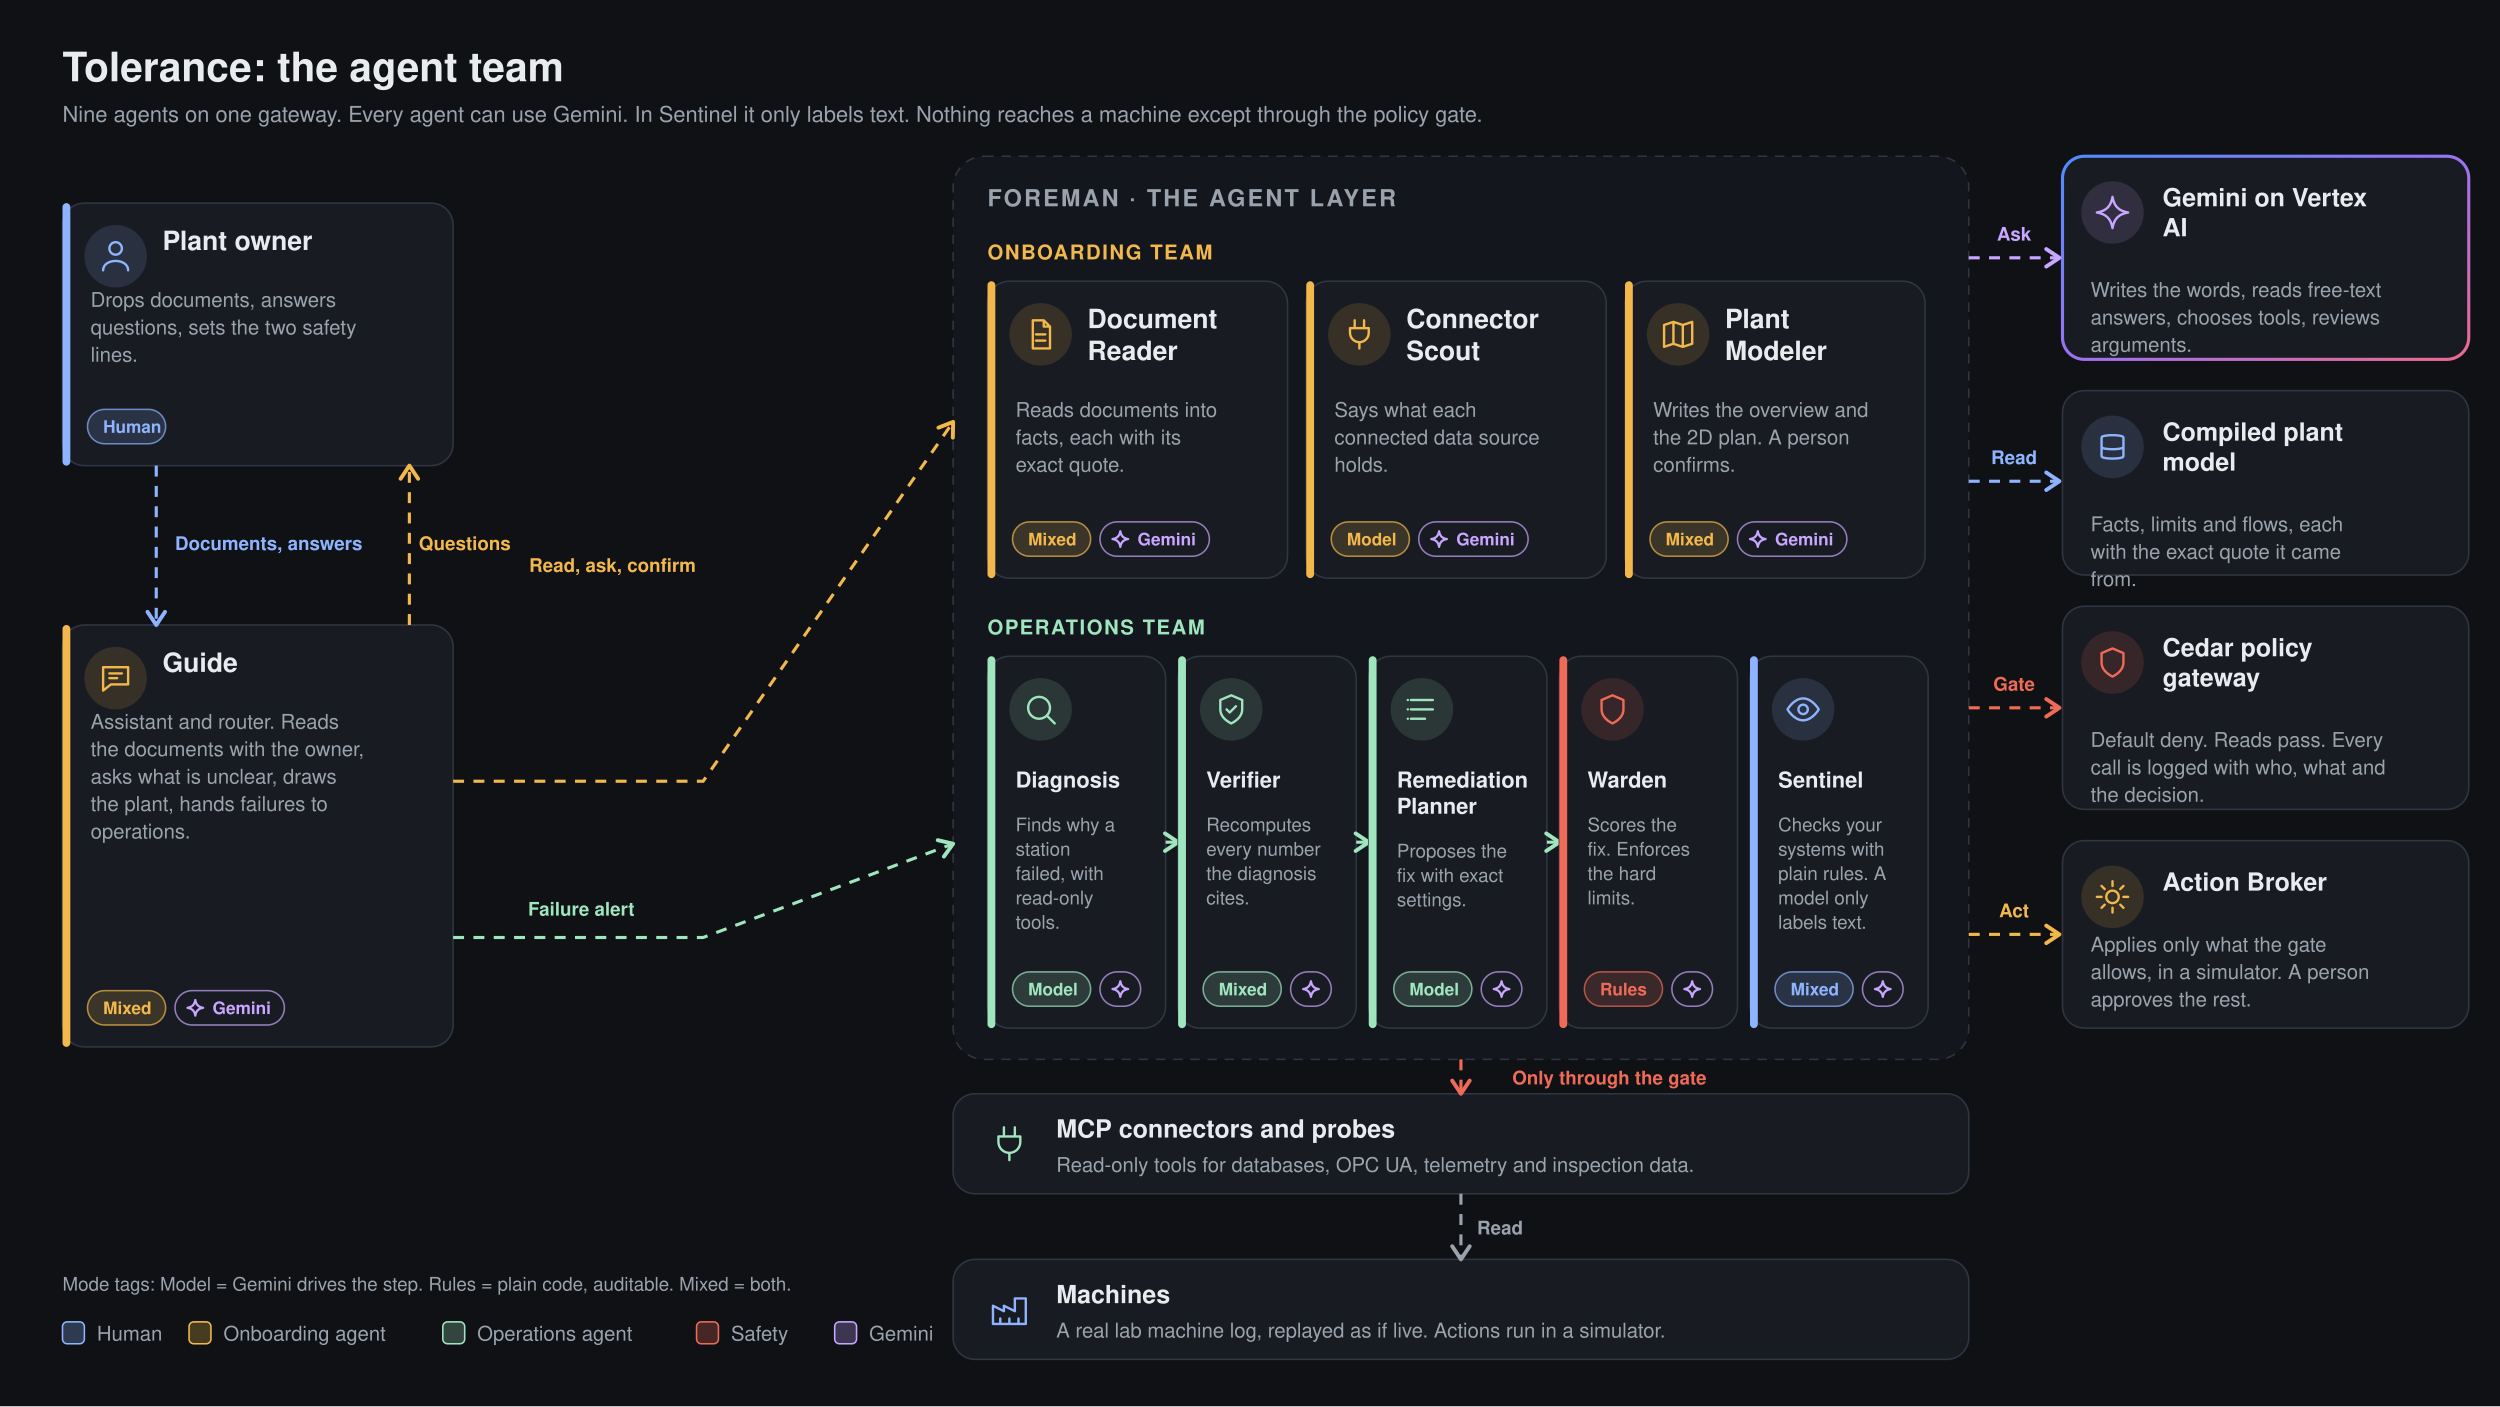
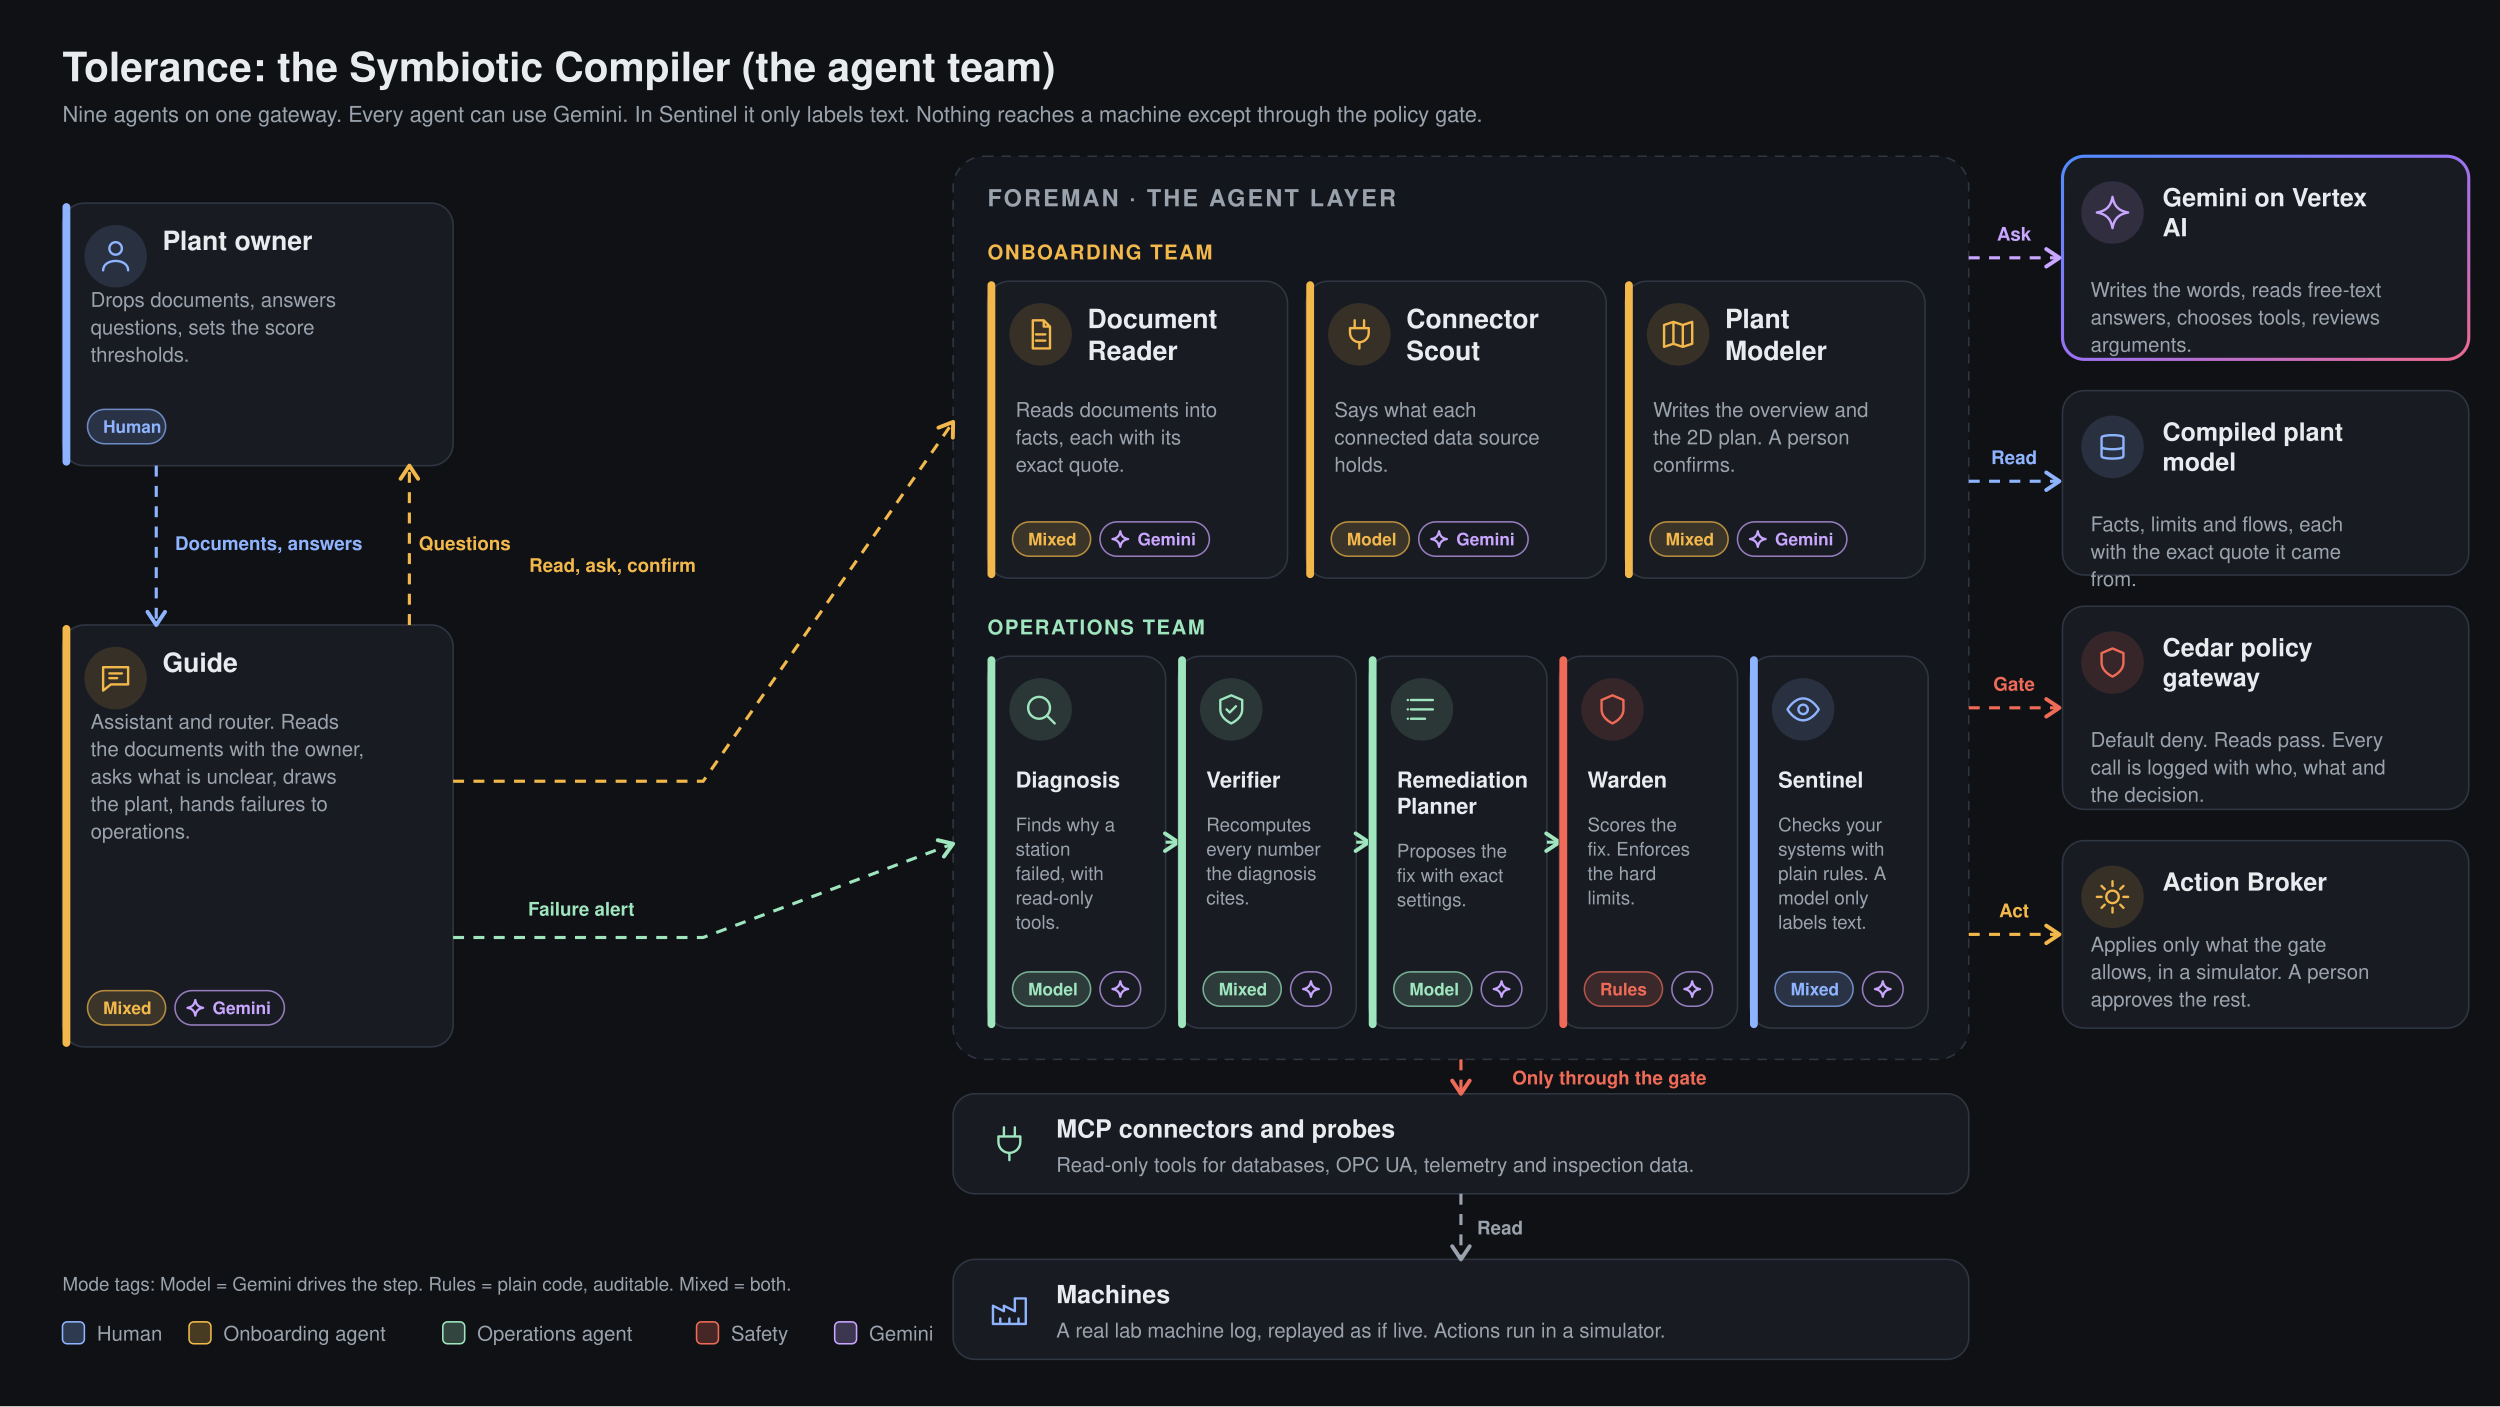
<svg xmlns="http://www.w3.org/2000/svg" viewBox="0 0 1600 900" width="1600" height="900" font-family="Helvetica, Arial, sans-serif" role="img">
  <defs>
    <style>.flow{stroke-dasharray:7 6;animation:fl 1.1s linear infinite}@keyframes fl{to{stroke-dashoffset:-26}}.card{animation:glow 8s ease-in-out infinite}@keyframes glow{0%,100%{filter:none}50%{filter:drop-shadow(0 0 6px #f2b84b33)}}@media (prefers-reduced-motion: reduce){.flow,.card{animation:none}}</style>
    <marker id="ah-9aa3ad" viewBox="0 0 10 10" refX="8" refY="5" markerWidth="7" markerHeight="7" orient="auto-start-reverse">
      <path d="M2 1L8 5L2 9" fill="none" stroke="#9aa3ad" stroke-width="1.8" stroke-linecap="round" stroke-linejoin="round" />
    </marker>
    <marker id="ah-f2b84b" viewBox="0 0 10 10" refX="8" refY="5" markerWidth="7" markerHeight="7" orient="auto-start-reverse">
      <path d="M2 1L8 5L2 9" fill="none" stroke="#f2b84b" stroke-width="1.8" stroke-linecap="round" stroke-linejoin="round" />
    </marker>
    <marker id="ah-9fe6bf" viewBox="0 0 10 10" refX="8" refY="5" markerWidth="7" markerHeight="7" orient="auto-start-reverse">
      <path d="M2 1L8 5L2 9" fill="none" stroke="#9fe6bf" stroke-width="1.8" stroke-linecap="round" stroke-linejoin="round" />
    </marker>
    <marker id="ah-8fb4ff" viewBox="0 0 10 10" refX="8" refY="5" markerWidth="7" markerHeight="7" orient="auto-start-reverse">
      <path d="M2 1L8 5L2 9" fill="none" stroke="#8fb4ff" stroke-width="1.8" stroke-linecap="round" stroke-linejoin="round" />
    </marker>
    <marker id="ah-c9a6ff" viewBox="0 0 10 10" refX="8" refY="5" markerWidth="7" markerHeight="7" orient="auto-start-reverse">
      <path d="M2 1L8 5L2 9" fill="none" stroke="#c9a6ff" stroke-width="1.8" stroke-linecap="round" stroke-linejoin="round" />
    </marker>
    <marker id="ah-ef6b57" viewBox="0 0 10 10" refX="8" refY="5" markerWidth="7" markerHeight="7" orient="auto-start-reverse">
      <path d="M2 1L8 5L2 9" fill="none" stroke="#ef6b57" stroke-width="1.8" stroke-linecap="round" stroke-linejoin="round" />
    </marker>
    <linearGradient id="gem" x1="0" y1="0" x2="1" y2="1">
      <stop offset="0" stop-color="#4f8cff" />
      <stop offset=".5" stop-color="#9b72f2" />
      <stop offset="1" stop-color="#ee6a8f" />
    </linearGradient>
  </defs>
  <rect width="1600" height="900" fill="#0f1115" />
-   <text x="40" y="52" font-size="26" fill="#e9ecef" font-weight="700">Tolerance: the agent team</text>
+   <text x="40" y="52" font-size="26" fill="#e9ecef" font-weight="700">Tolerance: the Symbiotic Compiler (the agent team)</text>
  <text x="40" y="78" font-size="14" fill="#9aa3ad">Nine agents on one gateway. Every agent can use Gemini. In Sentinel it only labels text. Nothing reaches a machine except through the policy gate.</text>
  <g class="card">
    <rect x="40" y="130" width="250" height="168" rx="14" fill="#181b22" stroke="#2f3642" />
    <rect x="40" y="130" width="5" height="168" rx="2.5" fill="#8fb4ff" />
    <circle cx="74" cy="164" r="20" fill="#8fb4ff" fill-opacity=".14" />
    <g transform="translate(62,152) scale(1.0)" fill="none" stroke="#8fb4ff" stroke-width="1.53" stroke-linecap="round" stroke-linejoin="round">
      <path d="M12 11a4 4 0 1 0 0-8 4 4 0 0 0 0 8z M4 21c0-4 4-6 8-6s8 2 8 6" />
    </g>
    <text x="104" y="160.0" font-size="17" fill="#e9ecef" font-weight="700" text-anchor="start">Plant owner</text>
    <text x="58" y="196.4" font-size="13" fill="#9aa3ad" font-weight="400" text-anchor="start">Drops documents, answers</text>
-     <text x="58" y="214.0" font-size="13" fill="#9aa3ad" font-weight="400" text-anchor="start">questions, sets the two safety</text>
-     <text x="58" y="231.5" font-size="13" fill="#9aa3ad" font-weight="400" text-anchor="start">lines.</text>
+     <text x="58" y="214.0" font-size="13" fill="#9aa3ad" font-weight="400" text-anchor="start">questions, sets the score</text>
+     <text x="58" y="231.5" font-size="13" fill="#9aa3ad" font-weight="400" text-anchor="start">thresholds.</text>
    <rect x="56" y="262" width="50" height="22" rx="11" fill="#8fb4ff" fill-opacity="0.16" stroke="#8fb4ff" stroke-opacity=".7" />
    <text x="66" y="277" font-size="11" fill="#8fb4ff" font-weight="600">Human</text>
  </g>
  <g class="card">
    <rect x="40" y="400" width="250" height="270" rx="14" fill="#181b22" stroke="#2f3642" />
    <rect x="40" y="400" width="5" height="270" rx="2.5" fill="#f2b84b" />
    <circle cx="74" cy="434" r="20" fill="#f2b84b" fill-opacity=".14" />
    <g transform="translate(62,422) scale(1.0)" fill="none" stroke="#f2b84b" stroke-width="1.53" stroke-linecap="round" stroke-linejoin="round">
      <path d="M4 5h16v11H9l-5 4z M8 9h8 M8 12h5" />
    </g>
    <text x="104" y="430.0" font-size="17" fill="#e9ecef" font-weight="700" text-anchor="start">Guide</text>
    <text x="58" y="466.4" font-size="13" fill="#9aa3ad" font-weight="400" text-anchor="start">Assistant and router. Reads</text>
    <text x="58" y="483.9" font-size="13" fill="#9aa3ad" font-weight="400" text-anchor="start">the documents with the owner,</text>
    <text x="58" y="501.5" font-size="13" fill="#9aa3ad" font-weight="400" text-anchor="start">asks what is unclear, draws</text>
    <text x="58" y="519.0" font-size="13" fill="#9aa3ad" font-weight="400" text-anchor="start">the plant, hands failures to</text>
    <text x="58" y="536.6" font-size="13" fill="#9aa3ad" font-weight="400" text-anchor="start">operations.</text>
    <rect x="56" y="634" width="50" height="22" rx="11" fill="#f2b84b" fill-opacity="0.16" stroke="#f2b84b" stroke-opacity=".7" />
    <text x="66" y="649" font-size="11" fill="#f2b84b" font-weight="600">Mixed</text>
    <rect x="112.0" y="634" width="70" height="22" rx="11" fill="none" fill-opacity="0" stroke="#c9a6ff" stroke-opacity=".7" />
    <g transform="translate(119.0,639) scale(0.5)" fill="none" stroke="#c9a6ff" stroke-width="2.88" stroke-linecap="round" stroke-linejoin="round">
      <path d="M12 2c1 6 4 9 10 10-6 1-9 4-10 10-1-6-4-9-10-10 6-1 9-4 10-10z" />
    </g>
    <text x="136.0" y="649" font-size="11" fill="#c9a6ff" font-weight="600">Gemini</text>
  </g>
  <path d="M100,298 L100,400" fill="none" stroke="#8fb4ff" stroke-width="2" class="flow" marker-end="url(#ah-8fb4ff)" />
  <text x="112" y="352" font-size="12" fill="#8fb4ff" font-weight="600">Documents, answers</text>
  <path d="M262,400 L262,298" fill="none" stroke="#f2b84b" stroke-width="2" class="flow" marker-end="url(#ah-f2b84b)" />
  <text x="268" y="352" font-size="12" fill="#f2b84b" font-weight="600">Questions</text>
  <rect x="610" y="100" width="650" height="578" rx="20" fill="#13161c" stroke="#2f3642" stroke-dasharray="6 5" />
  <text x="632" y="132" font-size="15" fill="#9aa3ad" font-weight="700" letter-spacing="1.4">FOREMAN · THE AGENT LAYER</text>
  <text x="632" y="166" font-size="13" fill="#f2b84b" font-weight="700" letter-spacing="1">ONBOARDING TEAM</text>
  <g class="card">
    <rect x="632" y="180" width="192" height="190" rx="14" fill="#181b22" stroke="#2f3642" />
    <rect x="632" y="180" width="5" height="190" rx="2.5" fill="#f2b84b" />
    <circle cx="666" cy="214" r="20" fill="#f2b84b" fill-opacity=".14" />
    <g transform="translate(654,202) scale(1.0)" fill="none" stroke="#f2b84b" stroke-width="1.53" stroke-linecap="round" stroke-linejoin="round">
      <path d="M7 3h7l4 4v14H7z M14 3v4h4 M9 12h6 M9 16h6" />
    </g>
    <text x="696" y="210.0" font-size="17" fill="#e9ecef" font-weight="700" text-anchor="start">Document</text>
    <text x="696" y="230.4" font-size="17" fill="#e9ecef" font-weight="700" text-anchor="start">Reader</text>
    <text x="650" y="266.8" font-size="13" fill="#9aa3ad" font-weight="400" text-anchor="start">Reads documents into</text>
    <text x="650" y="284.4" font-size="13" fill="#9aa3ad" font-weight="400" text-anchor="start">facts, each with its</text>
    <text x="650" y="301.9" font-size="13" fill="#9aa3ad" font-weight="400" text-anchor="start">exact quote.</text>
    <rect x="648" y="334" width="50" height="22" rx="11" fill="#f2b84b" fill-opacity="0.16" stroke="#f2b84b" stroke-opacity=".7" />
    <text x="658" y="349" font-size="11" fill="#f2b84b" font-weight="600">Mixed</text>
    <rect x="704.0" y="334" width="70" height="22" rx="11" fill="none" fill-opacity="0" stroke="#c9a6ff" stroke-opacity=".7" />
    <g transform="translate(711.0,339) scale(0.5)" fill="none" stroke="#c9a6ff" stroke-width="2.88" stroke-linecap="round" stroke-linejoin="round">
      <path d="M12 2c1 6 4 9 10 10-6 1-9 4-10 10-1-6-4-9-10-10 6-1 9-4 10-10z" />
    </g>
    <text x="728.0" y="349" font-size="11" fill="#c9a6ff" font-weight="600">Gemini</text>
  </g>
  <g class="card">
    <rect x="836" y="180" width="192" height="190" rx="14" fill="#181b22" stroke="#2f3642" />
    <rect x="836" y="180" width="5" height="190" rx="2.5" fill="#f2b84b" />
    <circle cx="870" cy="214" r="20" fill="#f2b84b" fill-opacity=".14" />
    <g transform="translate(858,202) scale(1.0)" fill="none" stroke="#f2b84b" stroke-width="1.53" stroke-linecap="round" stroke-linejoin="round">
      <path d="M9 3v5 M15 3v5 M6 8h12v3a6 6 0 0 1-12 0z M12 17v4" />
    </g>
    <text x="900" y="210.0" font-size="17" fill="#e9ecef" font-weight="700" text-anchor="start">Connector</text>
    <text x="900" y="230.4" font-size="17" fill="#e9ecef" font-weight="700" text-anchor="start">Scout</text>
    <text x="854" y="266.8" font-size="13" fill="#9aa3ad" font-weight="400" text-anchor="start">Says what each</text>
    <text x="854" y="284.4" font-size="13" fill="#9aa3ad" font-weight="400" text-anchor="start">connected data source</text>
    <text x="854" y="301.9" font-size="13" fill="#9aa3ad" font-weight="400" text-anchor="start">holds.</text>
    <rect x="852" y="334" width="50" height="22" rx="11" fill="#f2b84b" fill-opacity="0.16" stroke="#f2b84b" stroke-opacity=".7" />
    <text x="862" y="349" font-size="11" fill="#f2b84b" font-weight="600">Model</text>
    <rect x="908.0" y="334" width="70" height="22" rx="11" fill="none" fill-opacity="0" stroke="#c9a6ff" stroke-opacity=".7" />
    <g transform="translate(915.0,339) scale(0.5)" fill="none" stroke="#c9a6ff" stroke-width="2.88" stroke-linecap="round" stroke-linejoin="round">
      <path d="M12 2c1 6 4 9 10 10-6 1-9 4-10 10-1-6-4-9-10-10 6-1 9-4 10-10z" />
    </g>
    <text x="932.0" y="349" font-size="11" fill="#c9a6ff" font-weight="600">Gemini</text>
  </g>
  <g class="card">
    <rect x="1040" y="180" width="192" height="190" rx="14" fill="#181b22" stroke="#2f3642" />
    <rect x="1040" y="180" width="5" height="190" rx="2.5" fill="#f2b84b" />
    <circle cx="1074" cy="214" r="20" fill="#f2b84b" fill-opacity=".14" />
    <g transform="translate(1062,202) scale(1.0)" fill="none" stroke="#f2b84b" stroke-width="1.53" stroke-linecap="round" stroke-linejoin="round">
      <path d="M3 6l6-2 6 2 6-2v14l-6 2-6-2-6 2z M9 4v14 M15 6v14" />
    </g>
    <text x="1104" y="210.0" font-size="17" fill="#e9ecef" font-weight="700" text-anchor="start">Plant</text>
    <text x="1104" y="230.4" font-size="17" fill="#e9ecef" font-weight="700" text-anchor="start">Modeler</text>
    <text x="1058" y="266.8" font-size="13" fill="#9aa3ad" font-weight="400" text-anchor="start">Writes the overview and</text>
    <text x="1058" y="284.4" font-size="13" fill="#9aa3ad" font-weight="400" text-anchor="start">the 2D plan. A person</text>
    <text x="1058" y="301.9" font-size="13" fill="#9aa3ad" font-weight="400" text-anchor="start">confirms.</text>
    <rect x="1056" y="334" width="50" height="22" rx="11" fill="#f2b84b" fill-opacity="0.16" stroke="#f2b84b" stroke-opacity=".7" />
    <text x="1066" y="349" font-size="11" fill="#f2b84b" font-weight="600">Mixed</text>
    <rect x="1112.0" y="334" width="70" height="22" rx="11" fill="none" fill-opacity="0" stroke="#c9a6ff" stroke-opacity=".7" />
    <g transform="translate(1119.0,339) scale(0.5)" fill="none" stroke="#c9a6ff" stroke-width="2.88" stroke-linecap="round" stroke-linejoin="round">
      <path d="M12 2c1 6 4 9 10 10-6 1-9 4-10 10-1-6-4-9-10-10 6-1 9-4 10-10z" />
    </g>
    <text x="1136.0" y="349" font-size="11" fill="#c9a6ff" font-weight="600">Gemini</text>
  </g>
  <text x="632" y="406" font-size="13" fill="#9fe6bf" font-weight="700" letter-spacing="1">OPERATIONS TEAM</text>
  <g class="card">
    <rect x="632" y="420" width="114" height="238" rx="14" fill="#181b22" stroke="#2f3642" />
    <rect x="632" y="420" width="5" height="238" rx="2.5" fill="#9fe6bf" />
    <circle cx="666" cy="454" r="20" fill="#9fe6bf" fill-opacity=".14" />
    <g transform="translate(654,442) scale(1.0)" fill="none" stroke="#9fe6bf" stroke-width="1.53" stroke-linecap="round" stroke-linejoin="round">
      <path d="M11 4a7 7 0 1 0 0 14 7 7 0 0 0 0-14z M21 21l-5-5" />
    </g>
    <text x="650" y="504.0" font-size="14" fill="#e9ecef" font-weight="700" text-anchor="start">Diagnosis</text>
    <text x="650" y="532.0" font-size="12" fill="#9aa3ad" font-weight="400" text-anchor="start">Finds why a</text>
    <text x="650" y="547.6" font-size="12" fill="#9aa3ad" font-weight="400" text-anchor="start">station</text>
    <text x="650" y="563.2" font-size="12" fill="#9aa3ad" font-weight="400" text-anchor="start">failed, with</text>
    <text x="650" y="578.8" font-size="12" fill="#9aa3ad" font-weight="400" text-anchor="start">read-only</text>
    <text x="650" y="594.4" font-size="12" fill="#9aa3ad" font-weight="400" text-anchor="start">tools.</text>
    <rect x="648" y="622" width="50" height="22" rx="11" fill="#9fe6bf" fill-opacity="0.16" stroke="#9fe6bf" stroke-opacity=".7" />
    <text x="658" y="637" font-size="11" fill="#9fe6bf" font-weight="600">Model</text>
    <rect x="704.0" y="622" width="26" height="22" rx="11" fill="none" fill-opacity="0" stroke="#c9a6ff" stroke-opacity=".7" />
    <g transform="translate(711.0,627) scale(0.5)" fill="none" stroke="#c9a6ff" stroke-width="2.88" stroke-linecap="round" stroke-linejoin="round">
      <path d="M12 2c1 6 4 9 10 10-6 1-9 4-10 10-1-6-4-9-10-10 6-1 9-4 10-10z" />
    </g>
    <text x="728.0" y="637" font-size="11" fill="#c9a6ff" font-weight="600" />
  </g>
  <path d="M746,539 L754,539" fill="none" stroke="#9fe6bf" stroke-width="2" marker-end="url(#ah-9fe6bf)" />
  <g class="card">
    <rect x="754" y="420" width="114" height="238" rx="14" fill="#181b22" stroke="#2f3642" />
    <rect x="754" y="420" width="5" height="238" rx="2.5" fill="#9fe6bf" />
    <circle cx="788" cy="454" r="20" fill="#9fe6bf" fill-opacity=".14" />
    <g transform="translate(776,442) scale(1.0)" fill="none" stroke="#9fe6bf" stroke-width="1.53" stroke-linecap="round" stroke-linejoin="round">
      <path d="M12 3l7 3v6c0 4-3 7-7 9-4-2-7-5-7-9V6z M9 12l2 2 4-4" />
    </g>
    <text x="772" y="504.0" font-size="14" fill="#e9ecef" font-weight="700" text-anchor="start">Verifier</text>
    <text x="772" y="532.0" font-size="12" fill="#9aa3ad" font-weight="400" text-anchor="start">Recomputes</text>
    <text x="772" y="547.6" font-size="12" fill="#9aa3ad" font-weight="400" text-anchor="start">every number</text>
    <text x="772" y="563.2" font-size="12" fill="#9aa3ad" font-weight="400" text-anchor="start">the diagnosis</text>
    <text x="772" y="578.8" font-size="12" fill="#9aa3ad" font-weight="400" text-anchor="start">cites.</text>
    <rect x="770" y="622" width="50" height="22" rx="11" fill="#9fe6bf" fill-opacity="0.16" stroke="#9fe6bf" stroke-opacity=".7" />
    <text x="780" y="637" font-size="11" fill="#9fe6bf" font-weight="600">Mixed</text>
    <rect x="826.0" y="622" width="26" height="22" rx="11" fill="none" fill-opacity="0" stroke="#c9a6ff" stroke-opacity=".7" />
    <g transform="translate(833.0,627) scale(0.5)" fill="none" stroke="#c9a6ff" stroke-width="2.88" stroke-linecap="round" stroke-linejoin="round">
      <path d="M12 2c1 6 4 9 10 10-6 1-9 4-10 10-1-6-4-9-10-10 6-1 9-4 10-10z" />
    </g>
    <text x="850.0" y="637" font-size="11" fill="#c9a6ff" font-weight="600" />
  </g>
  <path d="M868,539 L876,539" fill="none" stroke="#9fe6bf" stroke-width="2" marker-end="url(#ah-9fe6bf)" />
  <g class="card">
    <rect x="876" y="420" width="114" height="238" rx="14" fill="#181b22" stroke="#2f3642" />
    <rect x="876" y="420" width="5" height="238" rx="2.5" fill="#9fe6bf" />
    <circle cx="910" cy="454" r="20" fill="#9fe6bf" fill-opacity=".14" />
    <g transform="translate(898,442) scale(1.0)" fill="none" stroke="#9fe6bf" stroke-width="1.53" stroke-linecap="round" stroke-linejoin="round">
      <path d="M5 6h14 M5 12h14 M5 18h9 M3 6h.01 M3 12h.01 M3 18h.01" />
    </g>
    <text x="894" y="504.0" font-size="14" fill="#e9ecef" font-weight="700" text-anchor="start">Remediation</text>
    <text x="894" y="520.8" font-size="14" fill="#e9ecef" font-weight="700" text-anchor="start">Planner</text>
    <text x="894" y="548.8" font-size="12" fill="#9aa3ad" font-weight="400" text-anchor="start">Proposes the</text>
    <text x="894" y="564.4" font-size="12" fill="#9aa3ad" font-weight="400" text-anchor="start">fix with exact</text>
    <text x="894" y="580.0" font-size="12" fill="#9aa3ad" font-weight="400" text-anchor="start">settings.</text>
    <rect x="892" y="622" width="50" height="22" rx="11" fill="#9fe6bf" fill-opacity="0.16" stroke="#9fe6bf" stroke-opacity=".7" />
    <text x="902" y="637" font-size="11" fill="#9fe6bf" font-weight="600">Model</text>
    <rect x="948.0" y="622" width="26" height="22" rx="11" fill="none" fill-opacity="0" stroke="#c9a6ff" stroke-opacity=".7" />
    <g transform="translate(955.0,627) scale(0.5)" fill="none" stroke="#c9a6ff" stroke-width="2.88" stroke-linecap="round" stroke-linejoin="round">
      <path d="M12 2c1 6 4 9 10 10-6 1-9 4-10 10-1-6-4-9-10-10 6-1 9-4 10-10z" />
    </g>
    <text x="972.0" y="637" font-size="11" fill="#c9a6ff" font-weight="600" />
  </g>
  <path d="M990,539 L998,539" fill="none" stroke="#9fe6bf" stroke-width="2" marker-end="url(#ah-9fe6bf)" />
  <g class="card">
    <rect x="998" y="420" width="114" height="238" rx="14" fill="#181b22" stroke="#2f3642" />
    <rect x="998" y="420" width="5" height="238" rx="2.5" fill="#ef6b57" />
    <circle cx="1032" cy="454" r="20" fill="#ef6b57" fill-opacity=".14" />
    <g transform="translate(1020,442) scale(1.0)" fill="none" stroke="#ef6b57" stroke-width="1.53" stroke-linecap="round" stroke-linejoin="round">
      <path d="M12 3l7 3v6c0 4-3 7-7 9-4-2-7-5-7-9V6z" />
    </g>
    <text x="1016" y="504.0" font-size="14" fill="#e9ecef" font-weight="700" text-anchor="start">Warden</text>
    <text x="1016" y="532.0" font-size="12" fill="#9aa3ad" font-weight="400" text-anchor="start">Scores the</text>
    <text x="1016" y="547.6" font-size="12" fill="#9aa3ad" font-weight="400" text-anchor="start">fix. Enforces</text>
    <text x="1016" y="563.2" font-size="12" fill="#9aa3ad" font-weight="400" text-anchor="start">the hard</text>
    <text x="1016" y="578.8" font-size="12" fill="#9aa3ad" font-weight="400" text-anchor="start">limits.</text>
    <rect x="1014" y="622" width="50" height="22" rx="11" fill="#ef6b57" fill-opacity="0.16" stroke="#ef6b57" stroke-opacity=".7" />
    <text x="1024" y="637" font-size="11" fill="#ef6b57" font-weight="600">Rules</text>
    <rect x="1070.0" y="622" width="26" height="22" rx="11" fill="none" fill-opacity="0" stroke="#c9a6ff" stroke-opacity=".7" />
    <g transform="translate(1077.0,627) scale(0.5)" fill="none" stroke="#c9a6ff" stroke-width="2.88" stroke-linecap="round" stroke-linejoin="round">
      <path d="M12 2c1 6 4 9 10 10-6 1-9 4-10 10-1-6-4-9-10-10 6-1 9-4 10-10z" />
    </g>
    <text x="1094.0" y="637" font-size="11" fill="#c9a6ff" font-weight="600" />
  </g>
  <g class="card">
    <rect x="1120" y="420" width="114" height="238" rx="14" fill="#181b22" stroke="#2f3642" />
    <rect x="1120" y="420" width="5" height="238" rx="2.5" fill="#8fb4ff" />
    <circle cx="1154" cy="454" r="20" fill="#8fb4ff" fill-opacity=".14" />
    <g transform="translate(1142,442) scale(1.0)" fill="none" stroke="#8fb4ff" stroke-width="1.53" stroke-linecap="round" stroke-linejoin="round">
      <path d="M2 12s4-7 10-7 10 7 10 7-4 7-10 7S2 12 2 12z M12 9a3 3 0 1 0 0 6 3 3 0 0 0 0-6z" />
    </g>
    <text x="1138" y="504.0" font-size="14" fill="#e9ecef" font-weight="700" text-anchor="start">Sentinel</text>
    <text x="1138" y="532.0" font-size="12" fill="#9aa3ad" font-weight="400" text-anchor="start">Checks your</text>
    <text x="1138" y="547.6" font-size="12" fill="#9aa3ad" font-weight="400" text-anchor="start">systems with</text>
    <text x="1138" y="563.2" font-size="12" fill="#9aa3ad" font-weight="400" text-anchor="start">plain rules. A</text>
    <text x="1138" y="578.8" font-size="12" fill="#9aa3ad" font-weight="400" text-anchor="start">model only</text>
    <text x="1138" y="594.4" font-size="12" fill="#9aa3ad" font-weight="400" text-anchor="start">labels text.</text>
    <rect x="1136" y="622" width="50" height="22" rx="11" fill="#8fb4ff" fill-opacity="0.16" stroke="#8fb4ff" stroke-opacity=".7" />
    <text x="1146" y="637" font-size="11" fill="#8fb4ff" font-weight="600">Mixed</text>
    <rect x="1192.0" y="622" width="26" height="22" rx="11" fill="none" fill-opacity="0" stroke="#c9a6ff" stroke-opacity=".7" />
    <g transform="translate(1199.0,627) scale(0.5)" fill="none" stroke="#c9a6ff" stroke-width="2.88" stroke-linecap="round" stroke-linejoin="round">
      <path d="M12 2c1 6 4 9 10 10-6 1-9 4-10 10-1-6-4-9-10-10 6-1 9-4 10-10z" />
    </g>
    <text x="1216.0" y="637" font-size="11" fill="#c9a6ff" font-weight="600" />
  </g>
  <path d="M290,500 L450,500 L610,270" fill="none" stroke="#f2b84b" stroke-width="2" class="flow" marker-end="url(#ah-f2b84b)" />
  <text x="392" y="366" font-size="12" fill="#f2b84b" text-anchor="middle" font-weight="600">Read, ask, confirm</text>
  <path d="M290,600 L450,600 L610,540" fill="none" stroke="#9fe6bf" stroke-width="2" class="flow" marker-end="url(#ah-9fe6bf)" />
  <text x="372" y="586" font-size="12" fill="#9fe6bf" text-anchor="middle" font-weight="600">Failure alert</text>
  <rect x="1320" y="100" width="260" height="130" rx="14" fill="#181b22" stroke="url(#gem)" stroke-width="2" />
  <circle cx="1352" cy="136" r="20" fill="#c9a6ff" fill-opacity=".14" />
  <g transform="translate(1340,124) scale(1.0)" fill="none" stroke="#c9a6ff" stroke-width="1.53" stroke-linecap="round" stroke-linejoin="round">
    <path d="M12 2c1 6 4 9 10 10-6 1-9 4-10 10-1-6-4-9-10-10 6-1 9-4 10-10z" />
  </g>
  <text x="1384" y="132.0" font-size="16" fill="#e9ecef" font-weight="700" text-anchor="start">Gemini on Vertex</text>
  <text x="1384" y="151.2" font-size="16" fill="#e9ecef" font-weight="700" text-anchor="start">AI</text>
  <text x="1338" y="190.0" font-size="13" fill="#9aa3ad" font-weight="400" text-anchor="start">Writes the words, reads free-text</text>
  <text x="1338" y="207.6" font-size="13" fill="#9aa3ad" font-weight="400" text-anchor="start">answers, chooses tools, reviews</text>
  <text x="1338" y="225.1" font-size="13" fill="#9aa3ad" font-weight="400" text-anchor="start">arguments.</text>
  <rect x="1320" y="250" width="260" height="118" rx="14" fill="#181b22" stroke="#2f3642" stroke-width="1" />
  <circle cx="1352" cy="286" r="20" fill="#8fb4ff" fill-opacity=".14" />
  <g transform="translate(1340,274) scale(1.0)" fill="none" stroke="#8fb4ff" stroke-width="1.53" stroke-linecap="round" stroke-linejoin="round">
    <path d="M5 6c0-2 14-2 14 0v12c0 2-14 2-14 0z M5 12c0 2 14 2 14 0" />
  </g>
  <text x="1384" y="282.0" font-size="16" fill="#e9ecef" font-weight="700" text-anchor="start">Compiled plant</text>
  <text x="1384" y="301.2" font-size="16" fill="#e9ecef" font-weight="700" text-anchor="start">model</text>
  <text x="1338" y="340.0" font-size="13" fill="#9aa3ad" font-weight="400" text-anchor="start">Facts, limits and flows, each</text>
  <text x="1338" y="357.6" font-size="13" fill="#9aa3ad" font-weight="400" text-anchor="start">with the exact quote it came</text>
  <text x="1338" y="375.1" font-size="13" fill="#9aa3ad" font-weight="400" text-anchor="start">from.</text>
  <rect x="1320" y="388" width="260" height="130" rx="14" fill="#181b22" stroke="#2f3642" stroke-width="1" />
  <circle cx="1352" cy="424" r="20" fill="#ef6b57" fill-opacity=".14" />
  <g transform="translate(1340,412) scale(1.0)" fill="none" stroke="#ef6b57" stroke-width="1.53" stroke-linecap="round" stroke-linejoin="round">
    <path d="M12 3l7 3v6c0 4-3 7-7 9-4-2-7-5-7-9V6z" />
  </g>
  <text x="1384" y="420.0" font-size="16" fill="#e9ecef" font-weight="700" text-anchor="start">Cedar policy</text>
  <text x="1384" y="439.2" font-size="16" fill="#e9ecef" font-weight="700" text-anchor="start">gateway</text>
  <text x="1338" y="478.0" font-size="13" fill="#9aa3ad" font-weight="400" text-anchor="start">Default deny. Reads pass. Every</text>
  <text x="1338" y="495.6" font-size="13" fill="#9aa3ad" font-weight="400" text-anchor="start">call is logged with who, what and</text>
  <text x="1338" y="513.1" font-size="13" fill="#9aa3ad" font-weight="400" text-anchor="start">the decision.</text>
  <rect x="1320" y="538" width="260" height="120" rx="14" fill="#181b22" stroke="#2f3642" stroke-width="1" />
  <circle cx="1352" cy="574" r="20" fill="#f2b84b" fill-opacity=".14" />
  <g transform="translate(1340,562) scale(1.0)" fill="none" stroke="#f2b84b" stroke-width="1.53" stroke-linecap="round" stroke-linejoin="round">
    <path d="M12 8a4 4 0 1 0 0 8 4 4 0 0 0 0-8z M12 2v3 M12 19v3 M2 12h3 M19 12h3 M5 5l2 2 M17 17l2 2 M19 5l-2 2 M7 17l-2 2" />
  </g>
  <text x="1384" y="570.0" font-size="16" fill="#e9ecef" font-weight="700" text-anchor="start">Action Broker</text>
  <text x="1338" y="609.0" font-size="13" fill="#9aa3ad" font-weight="400" text-anchor="start">Applies only what the gate</text>
  <text x="1338" y="626.5" font-size="13" fill="#9aa3ad" font-weight="400" text-anchor="start">allows, in a simulator. A person</text>
  <text x="1338" y="644.1" font-size="13" fill="#9aa3ad" font-weight="400" text-anchor="start">approves the rest.</text>
  <path d="M1260,165 L1318,165" fill="none" stroke="#c9a6ff" stroke-width="2" class="flow" marker-end="url(#ah-c9a6ff)" />
  <text x="1289" y="154" font-size="12" fill="#c9a6ff" text-anchor="middle" font-weight="600">Ask</text>
  <path d="M1260,308 L1318,308" fill="none" stroke="#8fb4ff" stroke-width="2" class="flow" marker-end="url(#ah-8fb4ff)" />
  <text x="1289" y="297" font-size="12" fill="#8fb4ff" text-anchor="middle" font-weight="600">Read</text>
  <path d="M1260,453 L1318,453" fill="none" stroke="#ef6b57" stroke-width="2" class="flow" marker-end="url(#ah-ef6b57)" />
  <text x="1289" y="442" font-size="12" fill="#ef6b57" text-anchor="middle" font-weight="600">Gate</text>
  <path d="M1260,598 L1318,598" fill="none" stroke="#f2b84b" stroke-width="2" class="flow" marker-end="url(#ah-f2b84b)" />
  <text x="1289" y="587" font-size="12" fill="#f2b84b" text-anchor="middle" font-weight="600">Act</text>
  <rect x="610" y="700" width="650" height="64" rx="14" fill="#181b22" stroke="#2f3642" />
  <g transform="translate(632,718) scale(1.166667)" fill="none" stroke="#9fe6bf" stroke-width="1.31" stroke-linecap="round" stroke-linejoin="round">
    <path d="M9 3v5 M15 3v5 M6 8h12v3a6 6 0 0 1-12 0z M12 17v4" />
  </g>
  <text x="676" y="728" font-size="16" fill="#e9ecef" font-weight="700">MCP connectors and probes</text>
  <text x="676" y="750" font-size="13" fill="#9aa3ad">Read-only tools for databases, OPC UA, telemetry and inspection data.</text>
  <rect x="610" y="806" width="650" height="64" rx="14" fill="#181b22" stroke="#2f3642" />
  <g transform="translate(632,824) scale(1.166667)" fill="none" stroke="#8fb4ff" stroke-width="1.31" stroke-linecap="round" stroke-linejoin="round">
    <path d="M3 20V10l6 3V10l6 3V6h6v14z M7 20v-3 M12 20v-3 M17 20v-3" />
  </g>
  <text x="676" y="834" font-size="16" fill="#e9ecef" font-weight="700">Machines</text>
  <text x="676" y="856" font-size="13" fill="#9aa3ad">A real lab machine log, replayed as if live. Actions run in a simulator.</text>
  <path d="M935,764 L935,806" fill="none" stroke="#9aa3ad" stroke-width="2" class="flow" marker-end="url(#ah-9aa3ad)" />
  <text x="960" y="790" font-size="12" fill="#9aa3ad" text-anchor="middle" font-weight="600">Read</text>
  <path d="M935,678 L935,700" fill="none" stroke="#ef6b57" stroke-width="2" class="flow" marker-end="url(#ah-ef6b57)" />
  <text x="1030" y="694" font-size="12" fill="#ef6b57" text-anchor="middle" font-weight="600">Only through the gate</text>
  <rect x="40" y="846" width="14" height="14" rx="3" fill="#8fb4ff" fill-opacity=".25" stroke="#8fb4ff" />
  <text x="62" y="858" font-size="13" fill="#9aa3ad">Human</text>
  <rect x="121.0" y="846" width="14" height="14" rx="3" fill="#f2b84b" fill-opacity=".25" stroke="#f2b84b" />
  <text x="143.0" y="858" font-size="13" fill="#9aa3ad">Onboarding agent</text>
  <rect x="283.4" y="846" width="14" height="14" rx="3" fill="#9fe6bf" fill-opacity=".25" stroke="#9fe6bf" />
  <text x="305.4" y="858" font-size="13" fill="#9aa3ad">Operations agent</text>
  <rect x="445.8" y="846" width="14" height="14" rx="3" fill="#ef6b57" fill-opacity=".25" stroke="#ef6b57" />
  <text x="467.8" y="858" font-size="13" fill="#9aa3ad">Safety</text>
  <rect x="534.2" y="846" width="14" height="14" rx="3" fill="#c9a6ff" fill-opacity=".25" stroke="#c9a6ff" />
  <text x="556.2" y="858" font-size="13" fill="#9aa3ad">Gemini</text>
  <text x="40" y="826" font-size="12" fill="#9aa3ad">Mode tags: Model = Gemini drives the step. Rules = plain code, auditable. Mixed = both.</text>
</svg>
